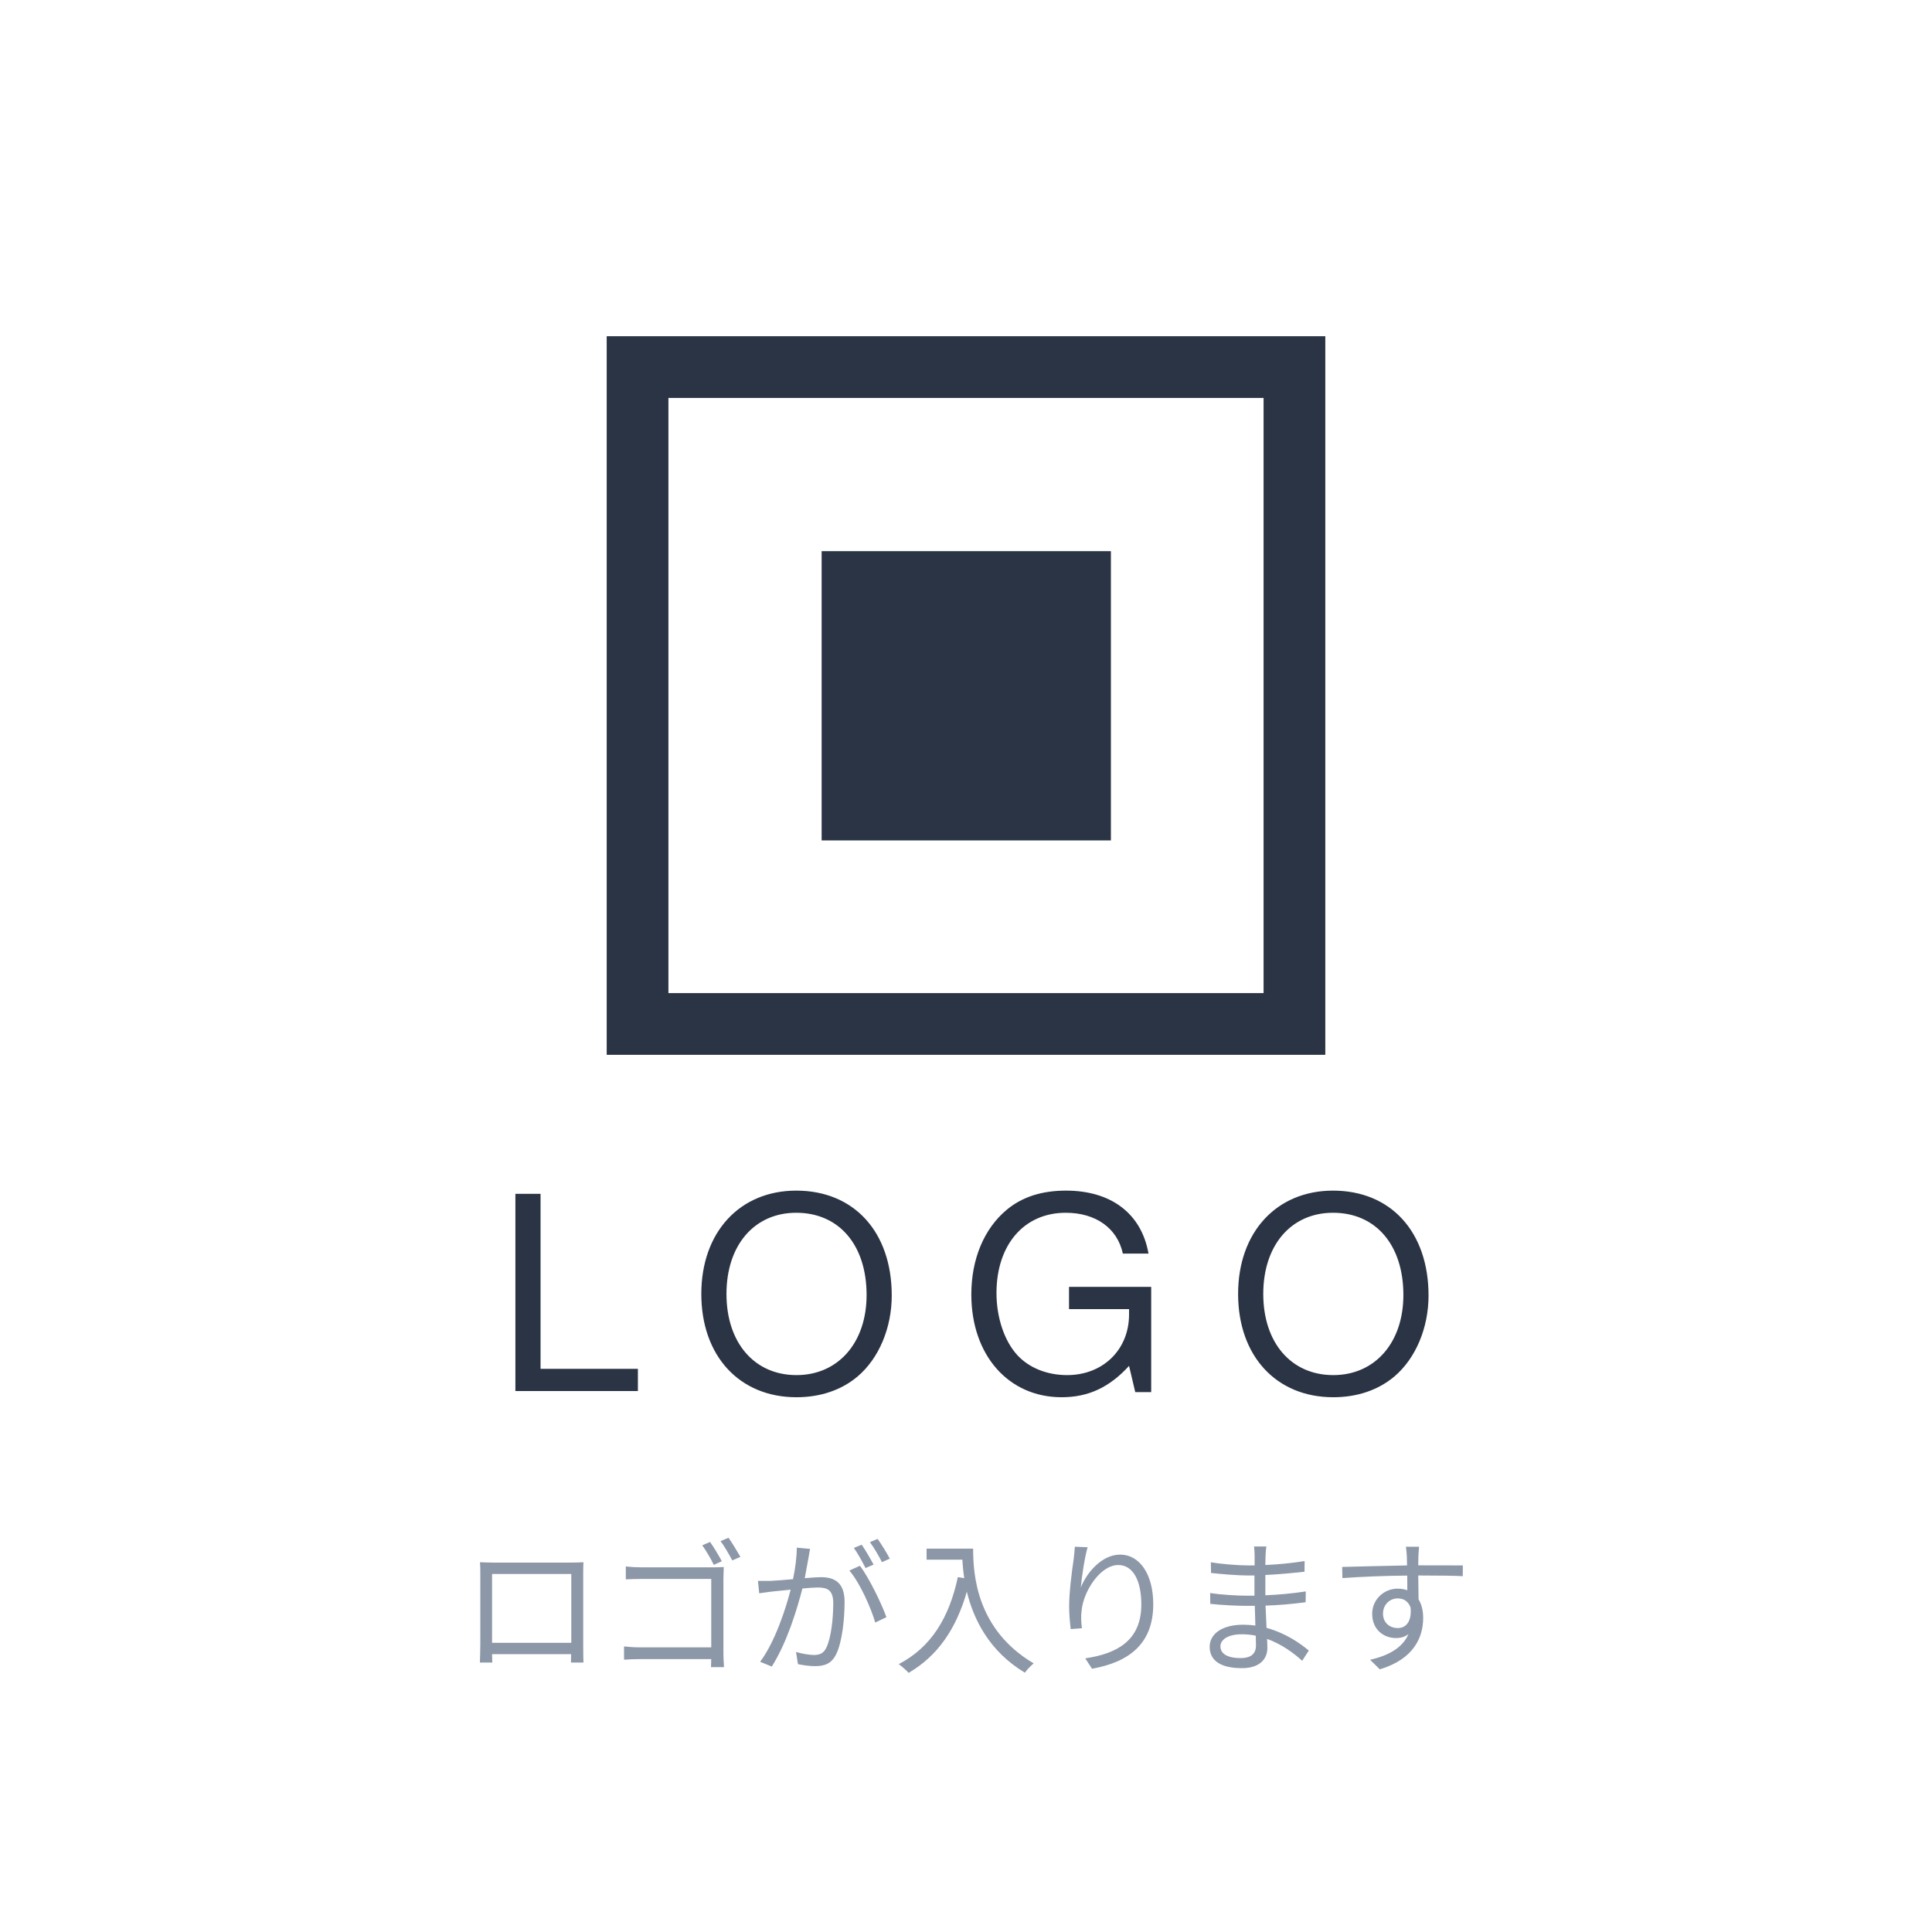
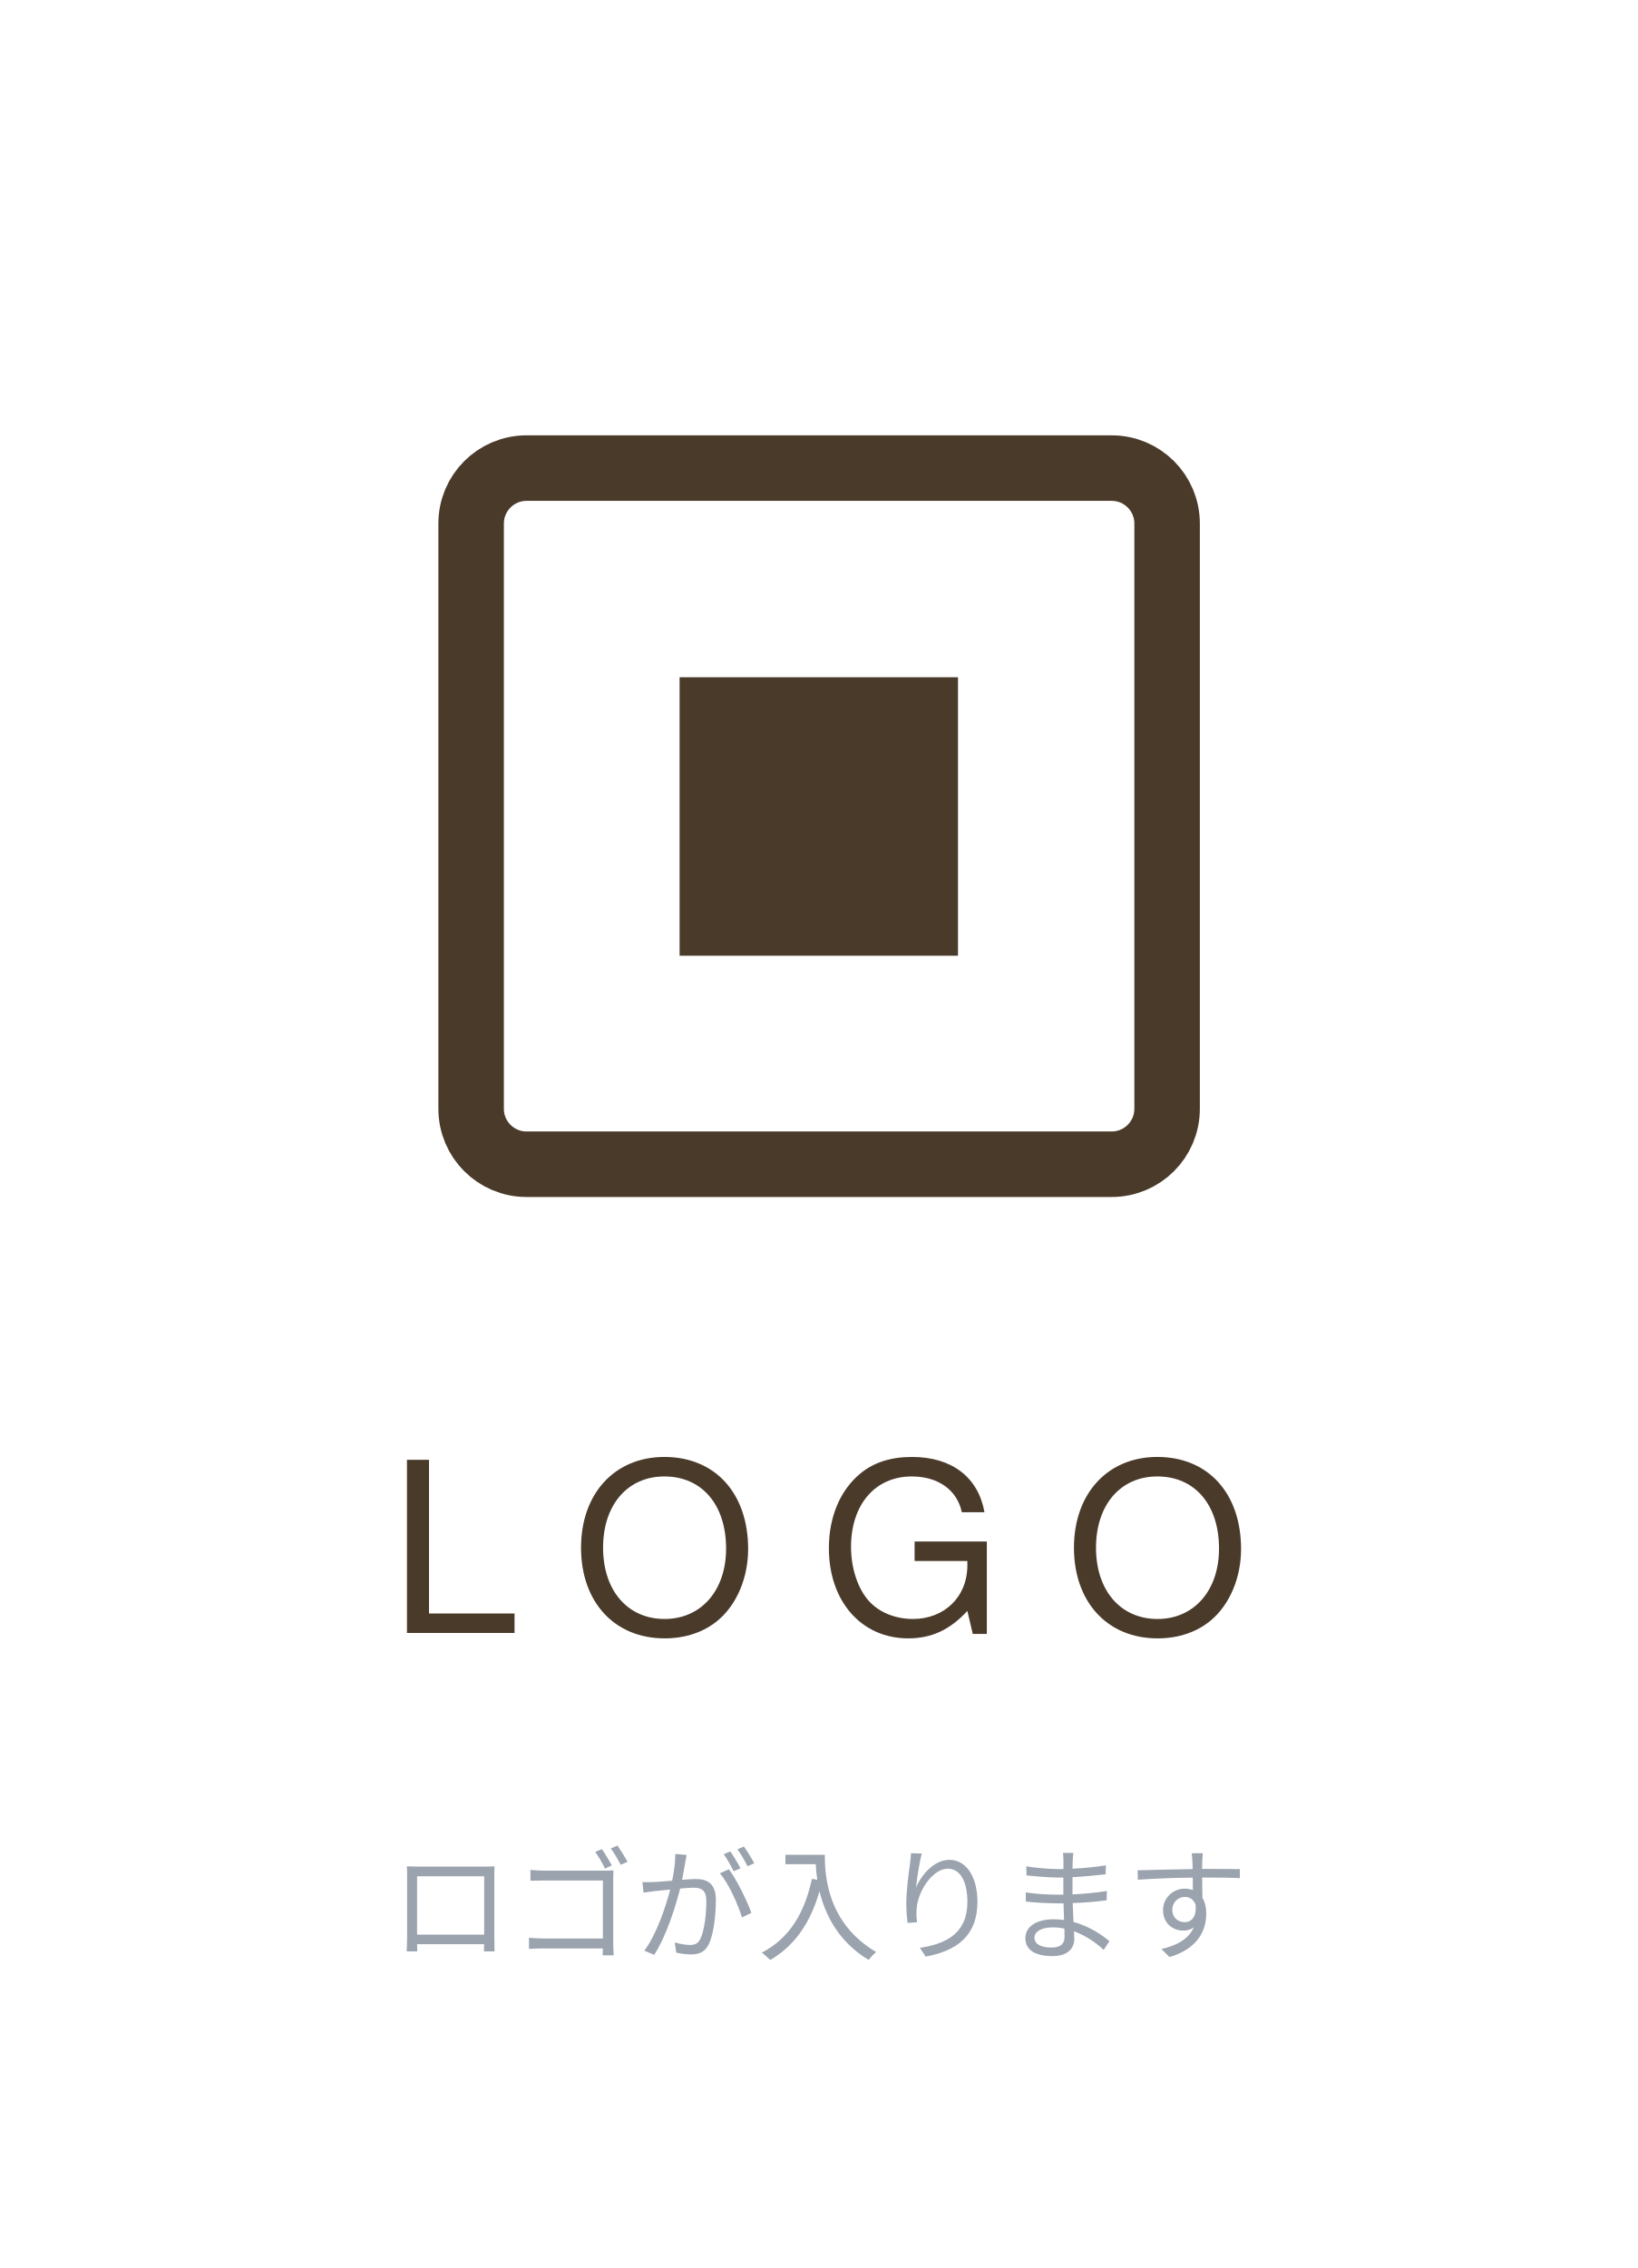
- <svg xmlns="http://www.w3.org/2000/svg" viewBox="0 0 360 360" width="360" height="360" role="img" aria-label="ロゴが入ります">
-   <rect x="118.8" y="68.4" width="122.4" height="122.4" fill="none" stroke="#2b3444" stroke-width="11.5" />
-   <rect x="153.1" y="102.7" width="53.9" height="53.9" fill="#2b3444" />
-   <text x="180.0" y="259.2" fill="#2b3444" text-anchor="middle" font-family="Helvetica, Arial, sans-serif" font-size="50.4" letter-spacing="10.8">LOGO</text>
-   <text x="180.0" y="309.6" fill="#8c97a8" text-anchor="middle" font-family="Hiragino Sans, Yu Gothic, sans-serif" font-size="27.0">ロゴが入ります</text>
+ <svg xmlns="http://www.w3.org/2000/svg" viewBox="0 0 260 360" width="260" height="360" role="img" aria-label="ロゴが入ります">
+   <rect x="74.8" y="74.3" width="110.5" height="110.5" rx="8.8" fill="none" stroke="#4a3a2a" stroke-width="10.4" />
+   <rect x="107.9" y="107.5" width="44.2" height="44.2" fill="#4a3a2a" />
+   <text x="130.0" y="259.2" fill="#4a3a2a" text-anchor="middle" font-family="Helvetica, Arial, sans-serif" font-weight="400" font-size="37.7" letter-spacing="9.8">LOGO</text>
+   <text x="130.0" y="309.6" fill="#9aa3ae" text-anchor="middle" font-family="Hiragino Sans, Yu Gothic, sans-serif" font-size="19.5">ロゴが入ります</text>
</svg>
